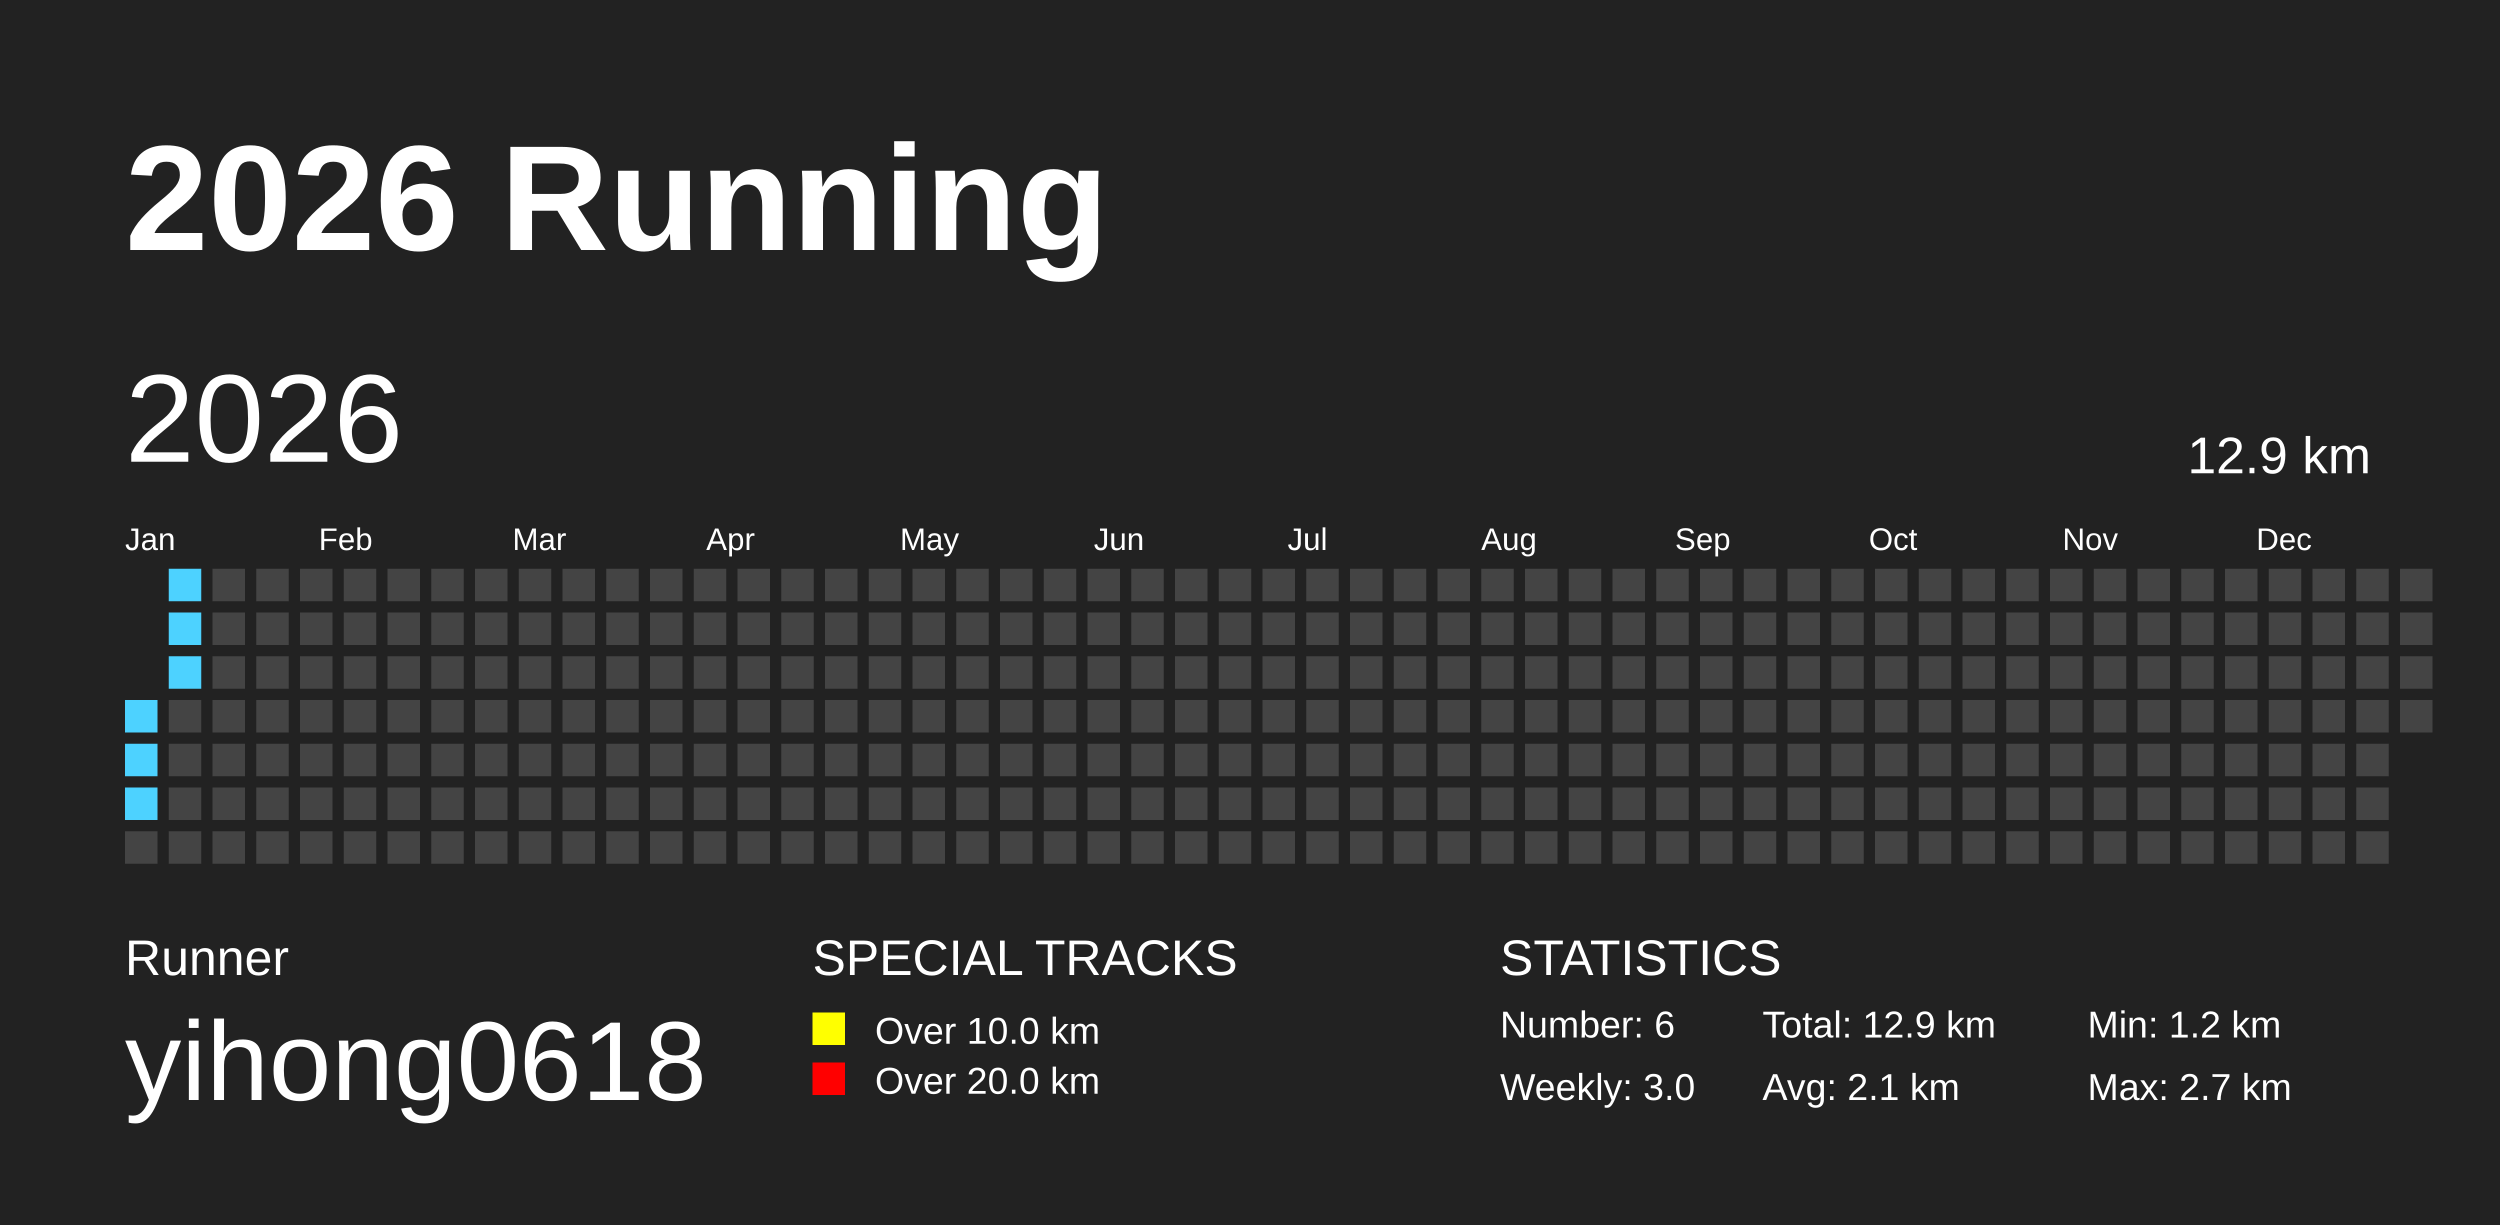
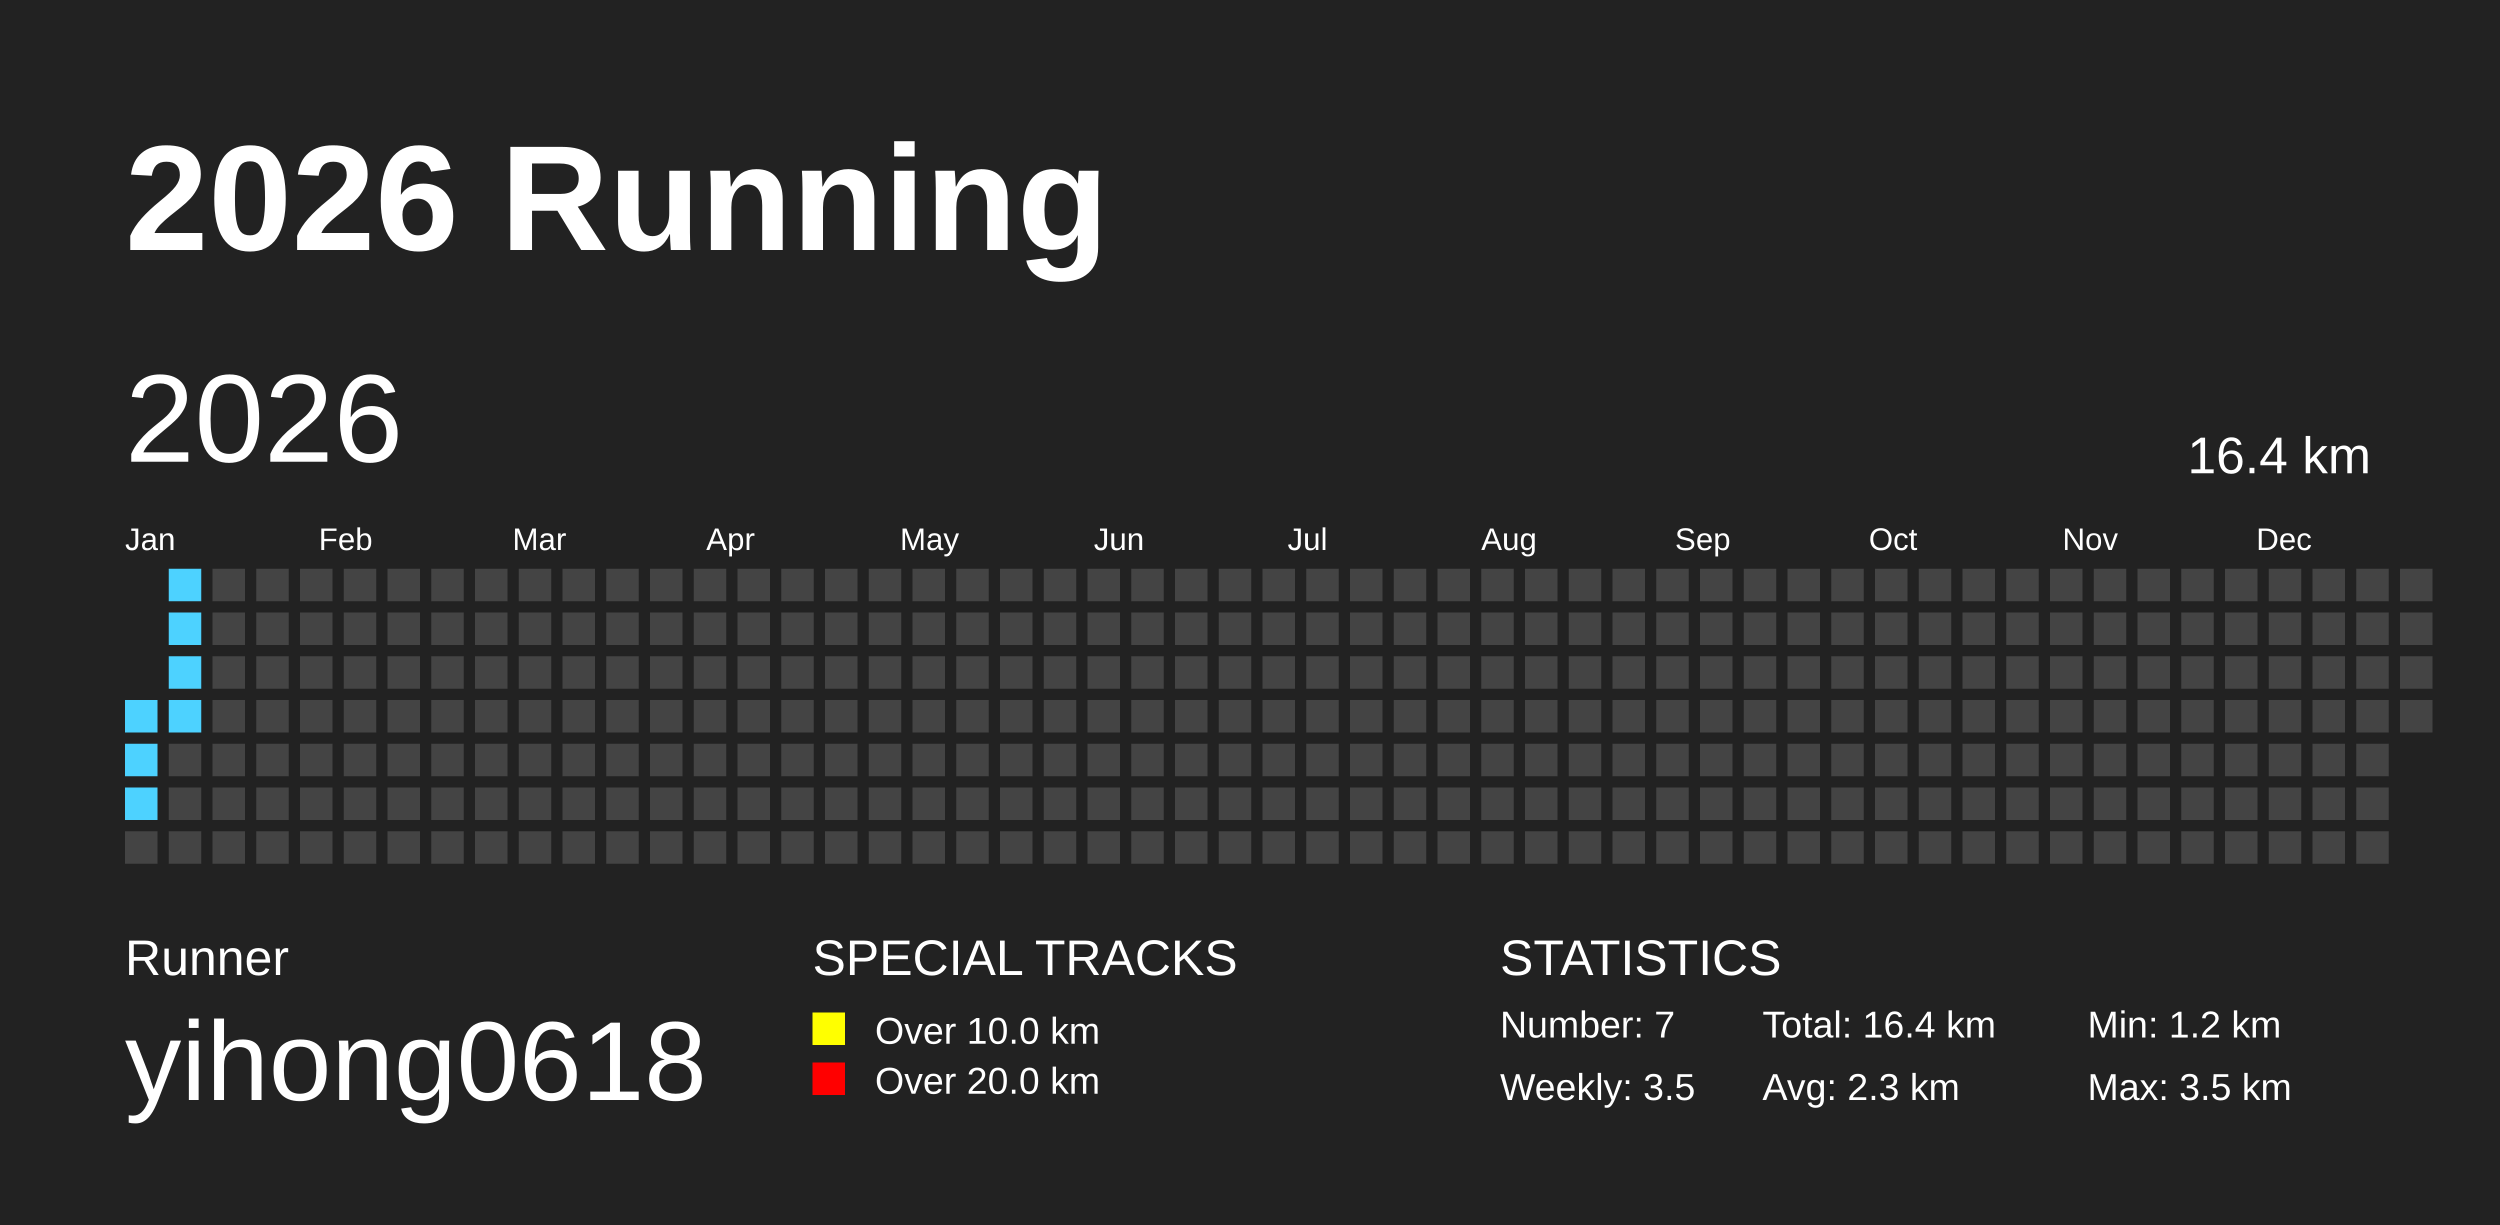
<svg xmlns="http://www.w3.org/2000/svg" baseProfile="full" height="98mm" version="1.1" viewBox="0,0,200,98" width="200mm">
  <defs />
  <rect fill="#222222" height="98" width="200" x="0" y="0" />
  <text fill="#FFFFFF" style="font-size:12px; font-family:Arial; font-weight:bold;" x="10" y="20">2026 Running</text>
  <text fill="#FFFFFF" style="font-size:4px; font-family:Arial" x="10" y="78">Runner</text>
  <text fill="#FFFFFF" style="font-size:9px; font-family:Arial" x="10" y="88">yihong0618</text>
  <text fill="#FFFFFF" style="font-size:4px; font-family:Arial" x="65" y="78">SPECIAL TRACKS</text>
  <rect fill="yellow" height="2.6" width="2.6" x="65" y="81" />
  <text fill="#FFFFFF" style="font-size:3px; font-family:Arial" x="70" y="83.5">Over 10.0 km</text>
  <rect fill="red" height="2.6" width="2.6" x="65" y="85" />
  <text fill="#FFFFFF" style="font-size:3px; font-family:Arial" x="70" y="87.5">Over 20.0 km</text>
  <text fill="#FFFFFF" style="font-size:4px; font-family:Arial" x="120" y="78">STATISTICS</text>
-   <text fill="#FFFFFF" style="font-size:3px; font-family:Arial" x="120" y="83">Number: 6</text>
-   <text fill="#FFFFFF" style="font-size:3px; font-family:Arial" x="120" y="88">Weekly: 3.0</text>
-   <text fill="#FFFFFF" style="font-size:3px; font-family:Arial" x="141" y="83">Total: 12.9 km</text>
-   <text fill="#FFFFFF" style="font-size:3px; font-family:Arial" x="141" y="88">Avg: 2.1 km</text>
+   <text fill="#FFFFFF" style="font-size:3px; font-family:Arial" x="120" y="83">Number: 7</text>
+   <text fill="#FFFFFF" style="font-size:3px; font-family:Arial" x="120" y="88">Weekly: 3.5</text>
+   <text fill="#FFFFFF" style="font-size:3px; font-family:Arial" x="141" y="83">Total: 16.4 km</text>
+   <text fill="#FFFFFF" style="font-size:3px; font-family:Arial" x="141" y="88">Avg: 2.3 km</text>
  <text fill="#FFFFFF" style="font-size:3px; font-family:Arial" x="167" y="83">Min: 1.2 km</text>
-   <text fill="#FFFFFF" style="font-size:3px; font-family:Arial" x="167" y="88">Max: 2.7 km</text>
+   <text fill="#FFFFFF" style="font-size:3px; font-family:Arial" x="167" y="88">Max: 3.5 km</text>
  <text dominant-baseline="hanging" fill="#FFFFFF" style="font-size:10.0px; font-family:Arial;" x="10" y="30">2026</text>
-   <text dominant-baseline="hanging" fill="#FFFFFF" style="font-size:4.125px; font-family:Arial;" x="175" y="35">12.9 km</text>
+   <text dominant-baseline="hanging" fill="#FFFFFF" style="font-size:4.125px; font-family:Arial;" x="175" y="35">16.4 km</text>
  <text fill="#FFFFFF" style="font-size:2.5px; font-family:Arial" x="10.0" y="44">Jan</text>
  <text fill="#FFFFFF" style="font-size:2.5px; font-family:Arial" x="25.5" y="44">Feb</text>
  <text fill="#FFFFFF" style="font-size:2.5px; font-family:Arial" x="41.0" y="44">Mar</text>
  <text fill="#FFFFFF" style="font-size:2.5px; font-family:Arial" x="56.5" y="44">Apr</text>
  <text fill="#FFFFFF" style="font-size:2.5px; font-family:Arial" x="72.0" y="44">May</text>
  <text fill="#FFFFFF" style="font-size:2.5px; font-family:Arial" x="87.5" y="44">Jun</text>
  <text fill="#FFFFFF" style="font-size:2.5px; font-family:Arial" x="103.0" y="44">Jul</text>
  <text fill="#FFFFFF" style="font-size:2.5px; font-family:Arial" x="118.5" y="44">Aug</text>
  <text fill="#FFFFFF" style="font-size:2.5px; font-family:Arial" x="134.0" y="44">Sep</text>
  <text fill="#FFFFFF" style="font-size:2.5px; font-family:Arial" x="149.5" y="44">Oct</text>
  <text fill="#FFFFFF" style="font-size:2.5px; font-family:Arial" x="165.0" y="44">Nov</text>
  <text fill="#FFFFFF" style="font-size:2.5px; font-family:Arial" x="180.5" y="44">Dec</text>
  <rect fill="#4DD2FF" height="2.6" width="2.6" x="10.0" y="56.0" />
  <rect fill="#4DD2FF" height="2.6" width="2.6" x="10.0" y="59.5" />
  <rect fill="#4DD2FF" height="2.6" width="2.6" x="10.0" y="63.0" />
  <rect fill="#444444" height="2.6" width="2.6" x="10.0" y="66.5" />
  <rect fill="#4DD2FF" height="2.6" width="2.6" x="13.5" y="45.5" />
  <rect fill="#4DD2FF" height="2.6" width="2.6" x="13.5" y="49.0" />
  <rect fill="#4DD2FF" height="2.6" width="2.6" x="13.5" y="52.5" />
-   <rect fill="#444444" height="2.6" width="2.6" x="13.5" y="56.0" />
+   <rect fill="#4DD2FF" height="2.6" width="2.6" x="13.5" y="56.0" />
  <rect fill="#444444" height="2.6" width="2.6" x="13.5" y="59.5" />
  <rect fill="#444444" height="2.6" width="2.6" x="13.5" y="63.0" />
  <rect fill="#444444" height="2.6" width="2.6" x="13.5" y="66.5" />
  <rect fill="#444444" height="2.6" width="2.6" x="17.0" y="45.5" />
  <rect fill="#444444" height="2.6" width="2.6" x="17.0" y="49.0" />
  <rect fill="#444444" height="2.6" width="2.6" x="17.0" y="52.5" />
  <rect fill="#444444" height="2.6" width="2.6" x="17.0" y="56.0" />
  <rect fill="#444444" height="2.6" width="2.6" x="17.0" y="59.5" />
  <rect fill="#444444" height="2.6" width="2.6" x="17.0" y="63.0" />
  <rect fill="#444444" height="2.6" width="2.6" x="17.0" y="66.5" />
  <rect fill="#444444" height="2.6" width="2.6" x="20.5" y="45.5" />
  <rect fill="#444444" height="2.6" width="2.6" x="20.5" y="49.0" />
  <rect fill="#444444" height="2.6" width="2.6" x="20.5" y="52.5" />
  <rect fill="#444444" height="2.6" width="2.6" x="20.5" y="56.0" />
  <rect fill="#444444" height="2.6" width="2.6" x="20.5" y="59.5" />
  <rect fill="#444444" height="2.6" width="2.6" x="20.5" y="63.0" />
  <rect fill="#444444" height="2.6" width="2.6" x="20.5" y="66.5" />
  <rect fill="#444444" height="2.6" width="2.6" x="24.0" y="45.5" />
  <rect fill="#444444" height="2.6" width="2.6" x="24.0" y="49.0" />
  <rect fill="#444444" height="2.6" width="2.6" x="24.0" y="52.5" />
  <rect fill="#444444" height="2.6" width="2.6" x="24.0" y="56.0" />
  <rect fill="#444444" height="2.6" width="2.6" x="24.0" y="59.5" />
  <rect fill="#444444" height="2.6" width="2.6" x="24.0" y="63.0" />
  <rect fill="#444444" height="2.6" width="2.6" x="24.0" y="66.5" />
  <rect fill="#444444" height="2.6" width="2.6" x="27.5" y="45.5" />
  <rect fill="#444444" height="2.6" width="2.6" x="27.5" y="49.0" />
  <rect fill="#444444" height="2.6" width="2.6" x="27.5" y="52.5" />
  <rect fill="#444444" height="2.6" width="2.6" x="27.5" y="56.0" />
  <rect fill="#444444" height="2.6" width="2.6" x="27.5" y="59.5" />
  <rect fill="#444444" height="2.6" width="2.6" x="27.5" y="63.0" />
  <rect fill="#444444" height="2.6" width="2.6" x="27.5" y="66.5" />
  <rect fill="#444444" height="2.6" width="2.6" x="31.0" y="45.5" />
  <rect fill="#444444" height="2.6" width="2.6" x="31.0" y="49.0" />
  <rect fill="#444444" height="2.6" width="2.6" x="31.0" y="52.5" />
  <rect fill="#444444" height="2.6" width="2.6" x="31.0" y="56.0" />
  <rect fill="#444444" height="2.6" width="2.6" x="31.0" y="59.5" />
  <rect fill="#444444" height="2.6" width="2.6" x="31.0" y="63.0" />
  <rect fill="#444444" height="2.6" width="2.6" x="31.0" y="66.5" />
  <rect fill="#444444" height="2.6" width="2.6" x="34.5" y="45.5" />
  <rect fill="#444444" height="2.6" width="2.6" x="34.5" y="49.0" />
  <rect fill="#444444" height="2.6" width="2.6" x="34.5" y="52.5" />
  <rect fill="#444444" height="2.6" width="2.6" x="34.5" y="56.0" />
  <rect fill="#444444" height="2.6" width="2.6" x="34.5" y="59.5" />
  <rect fill="#444444" height="2.6" width="2.6" x="34.5" y="63.0" />
  <rect fill="#444444" height="2.6" width="2.6" x="34.5" y="66.5" />
  <rect fill="#444444" height="2.6" width="2.6" x="38.0" y="45.5" />
  <rect fill="#444444" height="2.6" width="2.6" x="38.0" y="49.0" />
  <rect fill="#444444" height="2.6" width="2.6" x="38.0" y="52.5" />
  <rect fill="#444444" height="2.6" width="2.6" x="38.0" y="56.0" />
  <rect fill="#444444" height="2.6" width="2.6" x="38.0" y="59.5" />
  <rect fill="#444444" height="2.6" width="2.6" x="38.0" y="63.0" />
  <rect fill="#444444" height="2.6" width="2.6" x="38.0" y="66.5" />
  <rect fill="#444444" height="2.6" width="2.6" x="41.5" y="45.5" />
  <rect fill="#444444" height="2.6" width="2.6" x="41.5" y="49.0" />
  <rect fill="#444444" height="2.6" width="2.6" x="41.5" y="52.5" />
  <rect fill="#444444" height="2.6" width="2.6" x="41.5" y="56.0" />
  <rect fill="#444444" height="2.6" width="2.6" x="41.5" y="59.5" />
  <rect fill="#444444" height="2.6" width="2.6" x="41.5" y="63.0" />
  <rect fill="#444444" height="2.6" width="2.6" x="41.5" y="66.5" />
  <rect fill="#444444" height="2.6" width="2.6" x="45.0" y="45.5" />
  <rect fill="#444444" height="2.6" width="2.6" x="45.0" y="49.0" />
  <rect fill="#444444" height="2.6" width="2.6" x="45.0" y="52.5" />
  <rect fill="#444444" height="2.6" width="2.6" x="45.0" y="56.0" />
  <rect fill="#444444" height="2.6" width="2.6" x="45.0" y="59.5" />
  <rect fill="#444444" height="2.6" width="2.6" x="45.0" y="63.0" />
  <rect fill="#444444" height="2.6" width="2.6" x="45.0" y="66.5" />
  <rect fill="#444444" height="2.6" width="2.6" x="48.5" y="45.5" />
  <rect fill="#444444" height="2.6" width="2.6" x="48.5" y="49.0" />
  <rect fill="#444444" height="2.6" width="2.6" x="48.5" y="52.5" />
  <rect fill="#444444" height="2.6" width="2.6" x="48.5" y="56.0" />
  <rect fill="#444444" height="2.6" width="2.6" x="48.5" y="59.5" />
  <rect fill="#444444" height="2.6" width="2.6" x="48.5" y="63.0" />
  <rect fill="#444444" height="2.6" width="2.6" x="48.5" y="66.5" />
  <rect fill="#444444" height="2.6" width="2.6" x="52.0" y="45.5" />
  <rect fill="#444444" height="2.6" width="2.6" x="52.0" y="49.0" />
  <rect fill="#444444" height="2.6" width="2.6" x="52.0" y="52.5" />
  <rect fill="#444444" height="2.6" width="2.6" x="52.0" y="56.0" />
  <rect fill="#444444" height="2.6" width="2.6" x="52.0" y="59.5" />
  <rect fill="#444444" height="2.6" width="2.6" x="52.0" y="63.0" />
  <rect fill="#444444" height="2.6" width="2.6" x="52.0" y="66.5" />
  <rect fill="#444444" height="2.6" width="2.6" x="55.5" y="45.5" />
  <rect fill="#444444" height="2.6" width="2.6" x="55.5" y="49.0" />
  <rect fill="#444444" height="2.6" width="2.6" x="55.5" y="52.5" />
  <rect fill="#444444" height="2.6" width="2.6" x="55.5" y="56.0" />
  <rect fill="#444444" height="2.6" width="2.6" x="55.5" y="59.5" />
  <rect fill="#444444" height="2.6" width="2.6" x="55.5" y="63.0" />
  <rect fill="#444444" height="2.6" width="2.6" x="55.5" y="66.5" />
  <rect fill="#444444" height="2.6" width="2.6" x="59.0" y="45.5" />
  <rect fill="#444444" height="2.6" width="2.6" x="59.0" y="49.0" />
  <rect fill="#444444" height="2.6" width="2.6" x="59.0" y="52.5" />
  <rect fill="#444444" height="2.6" width="2.6" x="59.0" y="56.0" />
  <rect fill="#444444" height="2.6" width="2.6" x="59.0" y="59.5" />
  <rect fill="#444444" height="2.6" width="2.6" x="59.0" y="63.0" />
  <rect fill="#444444" height="2.6" width="2.6" x="59.0" y="66.5" />
  <rect fill="#444444" height="2.6" width="2.6" x="62.5" y="45.5" />
  <rect fill="#444444" height="2.6" width="2.6" x="62.5" y="49.0" />
  <rect fill="#444444" height="2.6" width="2.6" x="62.5" y="52.5" />
  <rect fill="#444444" height="2.6" width="2.6" x="62.5" y="56.0" />
  <rect fill="#444444" height="2.6" width="2.6" x="62.5" y="59.5" />
  <rect fill="#444444" height="2.6" width="2.6" x="62.5" y="63.0" />
  <rect fill="#444444" height="2.6" width="2.6" x="62.5" y="66.5" />
  <rect fill="#444444" height="2.6" width="2.6" x="66.0" y="45.5" />
  <rect fill="#444444" height="2.6" width="2.6" x="66.0" y="49.0" />
  <rect fill="#444444" height="2.6" width="2.6" x="66.0" y="52.5" />
  <rect fill="#444444" height="2.6" width="2.6" x="66.0" y="56.0" />
  <rect fill="#444444" height="2.6" width="2.6" x="66.0" y="59.5" />
  <rect fill="#444444" height="2.6" width="2.6" x="66.0" y="63.0" />
  <rect fill="#444444" height="2.6" width="2.6" x="66.0" y="66.5" />
  <rect fill="#444444" height="2.6" width="2.6" x="69.5" y="45.5" />
  <rect fill="#444444" height="2.6" width="2.6" x="69.5" y="49.0" />
  <rect fill="#444444" height="2.6" width="2.6" x="69.5" y="52.5" />
  <rect fill="#444444" height="2.6" width="2.6" x="69.5" y="56.0" />
  <rect fill="#444444" height="2.6" width="2.6" x="69.5" y="59.5" />
  <rect fill="#444444" height="2.6" width="2.6" x="69.5" y="63.0" />
  <rect fill="#444444" height="2.6" width="2.6" x="69.5" y="66.5" />
  <rect fill="#444444" height="2.6" width="2.6" x="73.0" y="45.5" />
  <rect fill="#444444" height="2.6" width="2.6" x="73.0" y="49.0" />
  <rect fill="#444444" height="2.6" width="2.6" x="73.0" y="52.5" />
  <rect fill="#444444" height="2.6" width="2.6" x="73.0" y="56.0" />
  <rect fill="#444444" height="2.6" width="2.6" x="73.0" y="59.5" />
  <rect fill="#444444" height="2.6" width="2.6" x="73.0" y="63.0" />
  <rect fill="#444444" height="2.6" width="2.6" x="73.0" y="66.5" />
  <rect fill="#444444" height="2.6" width="2.6" x="76.5" y="45.5" />
  <rect fill="#444444" height="2.6" width="2.6" x="76.5" y="49.0" />
  <rect fill="#444444" height="2.6" width="2.6" x="76.5" y="52.5" />
  <rect fill="#444444" height="2.6" width="2.6" x="76.5" y="56.0" />
  <rect fill="#444444" height="2.6" width="2.6" x="76.5" y="59.5" />
  <rect fill="#444444" height="2.6" width="2.6" x="76.5" y="63.0" />
  <rect fill="#444444" height="2.6" width="2.6" x="76.5" y="66.5" />
  <rect fill="#444444" height="2.6" width="2.6" x="80.0" y="45.5" />
  <rect fill="#444444" height="2.6" width="2.6" x="80.0" y="49.0" />
  <rect fill="#444444" height="2.6" width="2.6" x="80.0" y="52.5" />
  <rect fill="#444444" height="2.6" width="2.6" x="80.0" y="56.0" />
  <rect fill="#444444" height="2.6" width="2.6" x="80.0" y="59.5" />
  <rect fill="#444444" height="2.6" width="2.6" x="80.0" y="63.0" />
  <rect fill="#444444" height="2.6" width="2.6" x="80.0" y="66.5" />
  <rect fill="#444444" height="2.6" width="2.6" x="83.5" y="45.5" />
  <rect fill="#444444" height="2.6" width="2.6" x="83.5" y="49.0" />
  <rect fill="#444444" height="2.6" width="2.6" x="83.5" y="52.5" />
  <rect fill="#444444" height="2.6" width="2.6" x="83.5" y="56.0" />
  <rect fill="#444444" height="2.6" width="2.6" x="83.5" y="59.5" />
  <rect fill="#444444" height="2.6" width="2.6" x="83.5" y="63.0" />
  <rect fill="#444444" height="2.6" width="2.6" x="83.5" y="66.5" />
  <rect fill="#444444" height="2.6" width="2.6" x="87.0" y="45.5" />
  <rect fill="#444444" height="2.6" width="2.6" x="87.0" y="49.0" />
  <rect fill="#444444" height="2.6" width="2.6" x="87.0" y="52.5" />
  <rect fill="#444444" height="2.6" width="2.6" x="87.0" y="56.0" />
  <rect fill="#444444" height="2.6" width="2.6" x="87.0" y="59.5" />
  <rect fill="#444444" height="2.6" width="2.6" x="87.0" y="63.0" />
  <rect fill="#444444" height="2.6" width="2.6" x="87.0" y="66.5" />
  <rect fill="#444444" height="2.6" width="2.6" x="90.5" y="45.5" />
  <rect fill="#444444" height="2.6" width="2.6" x="90.5" y="49.0" />
  <rect fill="#444444" height="2.6" width="2.6" x="90.5" y="52.5" />
  <rect fill="#444444" height="2.6" width="2.6" x="90.5" y="56.0" />
  <rect fill="#444444" height="2.6" width="2.6" x="90.5" y="59.5" />
  <rect fill="#444444" height="2.6" width="2.6" x="90.5" y="63.0" />
  <rect fill="#444444" height="2.6" width="2.6" x="90.5" y="66.5" />
  <rect fill="#444444" height="2.6" width="2.6" x="94.0" y="45.5" />
  <rect fill="#444444" height="2.6" width="2.6" x="94.0" y="49.0" />
  <rect fill="#444444" height="2.6" width="2.6" x="94.0" y="52.5" />
  <rect fill="#444444" height="2.6" width="2.6" x="94.0" y="56.0" />
  <rect fill="#444444" height="2.6" width="2.6" x="94.0" y="59.5" />
  <rect fill="#444444" height="2.6" width="2.6" x="94.0" y="63.0" />
  <rect fill="#444444" height="2.6" width="2.6" x="94.0" y="66.5" />
  <rect fill="#444444" height="2.6" width="2.6" x="97.5" y="45.5" />
  <rect fill="#444444" height="2.6" width="2.6" x="97.5" y="49.0" />
  <rect fill="#444444" height="2.6" width="2.6" x="97.5" y="52.5" />
  <rect fill="#444444" height="2.6" width="2.6" x="97.5" y="56.0" />
  <rect fill="#444444" height="2.6" width="2.6" x="97.5" y="59.5" />
  <rect fill="#444444" height="2.6" width="2.6" x="97.5" y="63.0" />
  <rect fill="#444444" height="2.6" width="2.6" x="97.5" y="66.5" />
  <rect fill="#444444" height="2.6" width="2.6" x="101.0" y="45.5" />
  <rect fill="#444444" height="2.6" width="2.6" x="101.0" y="49.0" />
  <rect fill="#444444" height="2.6" width="2.6" x="101.0" y="52.5" />
  <rect fill="#444444" height="2.6" width="2.6" x="101.0" y="56.0" />
  <rect fill="#444444" height="2.6" width="2.6" x="101.0" y="59.5" />
  <rect fill="#444444" height="2.6" width="2.6" x="101.0" y="63.0" />
  <rect fill="#444444" height="2.6" width="2.6" x="101.0" y="66.5" />
  <rect fill="#444444" height="2.6" width="2.6" x="104.5" y="45.5" />
  <rect fill="#444444" height="2.6" width="2.6" x="104.5" y="49.0" />
  <rect fill="#444444" height="2.6" width="2.6" x="104.5" y="52.5" />
  <rect fill="#444444" height="2.6" width="2.6" x="104.5" y="56.0" />
  <rect fill="#444444" height="2.6" width="2.6" x="104.5" y="59.5" />
  <rect fill="#444444" height="2.6" width="2.6" x="104.5" y="63.0" />
  <rect fill="#444444" height="2.6" width="2.6" x="104.5" y="66.5" />
  <rect fill="#444444" height="2.6" width="2.6" x="108.0" y="45.5" />
  <rect fill="#444444" height="2.6" width="2.6" x="108.0" y="49.0" />
  <rect fill="#444444" height="2.6" width="2.6" x="108.0" y="52.5" />
  <rect fill="#444444" height="2.6" width="2.6" x="108.0" y="56.0" />
  <rect fill="#444444" height="2.6" width="2.6" x="108.0" y="59.5" />
  <rect fill="#444444" height="2.6" width="2.6" x="108.0" y="63.0" />
  <rect fill="#444444" height="2.6" width="2.6" x="108.0" y="66.5" />
  <rect fill="#444444" height="2.6" width="2.6" x="111.5" y="45.5" />
  <rect fill="#444444" height="2.6" width="2.6" x="111.5" y="49.0" />
  <rect fill="#444444" height="2.6" width="2.6" x="111.5" y="52.5" />
  <rect fill="#444444" height="2.6" width="2.6" x="111.5" y="56.0" />
  <rect fill="#444444" height="2.6" width="2.6" x="111.5" y="59.5" />
  <rect fill="#444444" height="2.6" width="2.6" x="111.5" y="63.0" />
  <rect fill="#444444" height="2.6" width="2.6" x="111.5" y="66.5" />
  <rect fill="#444444" height="2.6" width="2.6" x="115.0" y="45.5" />
  <rect fill="#444444" height="2.6" width="2.6" x="115.0" y="49.0" />
  <rect fill="#444444" height="2.6" width="2.6" x="115.0" y="52.5" />
  <rect fill="#444444" height="2.6" width="2.6" x="115.0" y="56.0" />
  <rect fill="#444444" height="2.6" width="2.6" x="115.0" y="59.5" />
  <rect fill="#444444" height="2.6" width="2.6" x="115.0" y="63.0" />
  <rect fill="#444444" height="2.6" width="2.6" x="115.0" y="66.5" />
  <rect fill="#444444" height="2.6" width="2.6" x="118.5" y="45.5" />
  <rect fill="#444444" height="2.6" width="2.6" x="118.5" y="49.0" />
  <rect fill="#444444" height="2.6" width="2.6" x="118.5" y="52.5" />
  <rect fill="#444444" height="2.6" width="2.6" x="118.5" y="56.0" />
  <rect fill="#444444" height="2.6" width="2.6" x="118.5" y="59.5" />
  <rect fill="#444444" height="2.6" width="2.6" x="118.5" y="63.0" />
  <rect fill="#444444" height="2.6" width="2.6" x="118.5" y="66.5" />
  <rect fill="#444444" height="2.6" width="2.6" x="122.0" y="45.5" />
  <rect fill="#444444" height="2.6" width="2.6" x="122.0" y="49.0" />
  <rect fill="#444444" height="2.6" width="2.6" x="122.0" y="52.5" />
  <rect fill="#444444" height="2.6" width="2.6" x="122.0" y="56.0" />
  <rect fill="#444444" height="2.6" width="2.6" x="122.0" y="59.5" />
  <rect fill="#444444" height="2.6" width="2.6" x="122.0" y="63.0" />
  <rect fill="#444444" height="2.6" width="2.6" x="122.0" y="66.5" />
  <rect fill="#444444" height="2.6" width="2.6" x="125.5" y="45.5" />
  <rect fill="#444444" height="2.6" width="2.6" x="125.5" y="49.0" />
  <rect fill="#444444" height="2.6" width="2.6" x="125.5" y="52.5" />
  <rect fill="#444444" height="2.6" width="2.6" x="125.5" y="56.0" />
  <rect fill="#444444" height="2.6" width="2.6" x="125.5" y="59.5" />
  <rect fill="#444444" height="2.6" width="2.6" x="125.5" y="63.0" />
  <rect fill="#444444" height="2.6" width="2.6" x="125.5" y="66.5" />
  <rect fill="#444444" height="2.6" width="2.6" x="129.0" y="45.5" />
  <rect fill="#444444" height="2.6" width="2.6" x="129.0" y="49.0" />
  <rect fill="#444444" height="2.6" width="2.6" x="129.0" y="52.5" />
  <rect fill="#444444" height="2.6" width="2.6" x="129.0" y="56.0" />
  <rect fill="#444444" height="2.6" width="2.6" x="129.0" y="59.5" />
  <rect fill="#444444" height="2.6" width="2.6" x="129.0" y="63.0" />
  <rect fill="#444444" height="2.6" width="2.6" x="129.0" y="66.5" />
  <rect fill="#444444" height="2.6" width="2.6" x="132.5" y="45.5" />
  <rect fill="#444444" height="2.6" width="2.6" x="132.5" y="49.0" />
  <rect fill="#444444" height="2.6" width="2.6" x="132.5" y="52.5" />
  <rect fill="#444444" height="2.6" width="2.6" x="132.5" y="56.0" />
  <rect fill="#444444" height="2.6" width="2.6" x="132.5" y="59.5" />
  <rect fill="#444444" height="2.6" width="2.6" x="132.5" y="63.0" />
  <rect fill="#444444" height="2.6" width="2.6" x="132.5" y="66.5" />
  <rect fill="#444444" height="2.6" width="2.6" x="136.0" y="45.5" />
  <rect fill="#444444" height="2.6" width="2.6" x="136.0" y="49.0" />
  <rect fill="#444444" height="2.6" width="2.6" x="136.0" y="52.5" />
  <rect fill="#444444" height="2.6" width="2.6" x="136.0" y="56.0" />
  <rect fill="#444444" height="2.6" width="2.6" x="136.0" y="59.5" />
  <rect fill="#444444" height="2.6" width="2.6" x="136.0" y="63.0" />
  <rect fill="#444444" height="2.6" width="2.6" x="136.0" y="66.5" />
  <rect fill="#444444" height="2.6" width="2.6" x="139.5" y="45.5" />
  <rect fill="#444444" height="2.6" width="2.6" x="139.5" y="49.0" />
  <rect fill="#444444" height="2.6" width="2.6" x="139.5" y="52.5" />
  <rect fill="#444444" height="2.6" width="2.6" x="139.5" y="56.0" />
  <rect fill="#444444" height="2.6" width="2.6" x="139.5" y="59.5" />
  <rect fill="#444444" height="2.6" width="2.6" x="139.5" y="63.0" />
  <rect fill="#444444" height="2.6" width="2.6" x="139.5" y="66.5" />
  <rect fill="#444444" height="2.6" width="2.6" x="143.0" y="45.5" />
  <rect fill="#444444" height="2.6" width="2.6" x="143.0" y="49.0" />
  <rect fill="#444444" height="2.6" width="2.6" x="143.0" y="52.5" />
  <rect fill="#444444" height="2.6" width="2.6" x="143.0" y="56.0" />
  <rect fill="#444444" height="2.6" width="2.6" x="143.0" y="59.5" />
  <rect fill="#444444" height="2.6" width="2.6" x="143.0" y="63.0" />
  <rect fill="#444444" height="2.6" width="2.6" x="143.0" y="66.5" />
  <rect fill="#444444" height="2.6" width="2.6" x="146.5" y="45.5" />
  <rect fill="#444444" height="2.6" width="2.6" x="146.5" y="49.0" />
  <rect fill="#444444" height="2.6" width="2.6" x="146.5" y="52.5" />
  <rect fill="#444444" height="2.6" width="2.6" x="146.5" y="56.0" />
  <rect fill="#444444" height="2.6" width="2.6" x="146.5" y="59.5" />
  <rect fill="#444444" height="2.6" width="2.6" x="146.5" y="63.0" />
  <rect fill="#444444" height="2.6" width="2.6" x="146.5" y="66.5" />
  <rect fill="#444444" height="2.6" width="2.6" x="150.0" y="45.5" />
  <rect fill="#444444" height="2.6" width="2.6" x="150.0" y="49.0" />
  <rect fill="#444444" height="2.6" width="2.6" x="150.0" y="52.5" />
  <rect fill="#444444" height="2.6" width="2.6" x="150.0" y="56.0" />
  <rect fill="#444444" height="2.6" width="2.6" x="150.0" y="59.5" />
  <rect fill="#444444" height="2.6" width="2.6" x="150.0" y="63.0" />
  <rect fill="#444444" height="2.6" width="2.6" x="150.0" y="66.5" />
  <rect fill="#444444" height="2.6" width="2.6" x="153.5" y="45.5" />
  <rect fill="#444444" height="2.6" width="2.6" x="153.5" y="49.0" />
  <rect fill="#444444" height="2.6" width="2.6" x="153.5" y="52.5" />
  <rect fill="#444444" height="2.6" width="2.6" x="153.5" y="56.0" />
  <rect fill="#444444" height="2.6" width="2.6" x="153.5" y="59.5" />
  <rect fill="#444444" height="2.6" width="2.6" x="153.5" y="63.0" />
  <rect fill="#444444" height="2.6" width="2.6" x="153.5" y="66.5" />
  <rect fill="#444444" height="2.6" width="2.6" x="157.0" y="45.5" />
  <rect fill="#444444" height="2.6" width="2.6" x="157.0" y="49.0" />
  <rect fill="#444444" height="2.6" width="2.6" x="157.0" y="52.5" />
  <rect fill="#444444" height="2.6" width="2.6" x="157.0" y="56.0" />
  <rect fill="#444444" height="2.6" width="2.6" x="157.0" y="59.5" />
  <rect fill="#444444" height="2.6" width="2.6" x="157.0" y="63.0" />
  <rect fill="#444444" height="2.6" width="2.6" x="157.0" y="66.5" />
  <rect fill="#444444" height="2.6" width="2.6" x="160.5" y="45.5" />
  <rect fill="#444444" height="2.6" width="2.6" x="160.5" y="49.0" />
  <rect fill="#444444" height="2.6" width="2.6" x="160.5" y="52.5" />
  <rect fill="#444444" height="2.6" width="2.6" x="160.5" y="56.0" />
  <rect fill="#444444" height="2.6" width="2.6" x="160.5" y="59.5" />
  <rect fill="#444444" height="2.6" width="2.6" x="160.5" y="63.0" />
  <rect fill="#444444" height="2.6" width="2.6" x="160.5" y="66.5" />
  <rect fill="#444444" height="2.6" width="2.6" x="164.0" y="45.5" />
  <rect fill="#444444" height="2.6" width="2.6" x="164.0" y="49.0" />
  <rect fill="#444444" height="2.6" width="2.6" x="164.0" y="52.5" />
  <rect fill="#444444" height="2.6" width="2.6" x="164.0" y="56.0" />
  <rect fill="#444444" height="2.6" width="2.6" x="164.0" y="59.5" />
  <rect fill="#444444" height="2.6" width="2.6" x="164.0" y="63.0" />
  <rect fill="#444444" height="2.6" width="2.6" x="164.0" y="66.5" />
  <rect fill="#444444" height="2.6" width="2.6" x="167.5" y="45.5" />
  <rect fill="#444444" height="2.6" width="2.6" x="167.5" y="49.0" />
  <rect fill="#444444" height="2.6" width="2.6" x="167.5" y="52.5" />
  <rect fill="#444444" height="2.6" width="2.6" x="167.5" y="56.0" />
  <rect fill="#444444" height="2.6" width="2.6" x="167.5" y="59.5" />
  <rect fill="#444444" height="2.6" width="2.6" x="167.5" y="63.0" />
  <rect fill="#444444" height="2.6" width="2.6" x="167.5" y="66.5" />
  <rect fill="#444444" height="2.6" width="2.6" x="171.0" y="45.5" />
  <rect fill="#444444" height="2.6" width="2.6" x="171.0" y="49.0" />
  <rect fill="#444444" height="2.6" width="2.6" x="171.0" y="52.5" />
  <rect fill="#444444" height="2.6" width="2.6" x="171.0" y="56.0" />
  <rect fill="#444444" height="2.6" width="2.6" x="171.0" y="59.5" />
  <rect fill="#444444" height="2.6" width="2.6" x="171.0" y="63.0" />
  <rect fill="#444444" height="2.6" width="2.6" x="171.0" y="66.5" />
  <rect fill="#444444" height="2.6" width="2.6" x="174.5" y="45.5" />
  <rect fill="#444444" height="2.6" width="2.6" x="174.5" y="49.0" />
  <rect fill="#444444" height="2.6" width="2.6" x="174.5" y="52.5" />
  <rect fill="#444444" height="2.6" width="2.6" x="174.5" y="56.0" />
  <rect fill="#444444" height="2.6" width="2.6" x="174.5" y="59.5" />
  <rect fill="#444444" height="2.6" width="2.6" x="174.5" y="63.0" />
  <rect fill="#444444" height="2.6" width="2.6" x="174.5" y="66.5" />
  <rect fill="#444444" height="2.6" width="2.6" x="178.0" y="45.5" />
  <rect fill="#444444" height="2.6" width="2.6" x="178.0" y="49.0" />
  <rect fill="#444444" height="2.6" width="2.6" x="178.0" y="52.5" />
  <rect fill="#444444" height="2.6" width="2.6" x="178.0" y="56.0" />
  <rect fill="#444444" height="2.6" width="2.6" x="178.0" y="59.5" />
  <rect fill="#444444" height="2.6" width="2.6" x="178.0" y="63.0" />
  <rect fill="#444444" height="2.6" width="2.6" x="178.0" y="66.5" />
  <rect fill="#444444" height="2.6" width="2.6" x="181.5" y="45.5" />
  <rect fill="#444444" height="2.6" width="2.6" x="181.5" y="49.0" />
  <rect fill="#444444" height="2.6" width="2.6" x="181.5" y="52.5" />
  <rect fill="#444444" height="2.6" width="2.6" x="181.5" y="56.0" />
  <rect fill="#444444" height="2.6" width="2.6" x="181.5" y="59.5" />
  <rect fill="#444444" height="2.6" width="2.6" x="181.5" y="63.0" />
  <rect fill="#444444" height="2.6" width="2.6" x="181.5" y="66.5" />
  <rect fill="#444444" height="2.6" width="2.6" x="185.0" y="45.5" />
  <rect fill="#444444" height="2.6" width="2.6" x="185.0" y="49.0" />
  <rect fill="#444444" height="2.6" width="2.6" x="185.0" y="52.5" />
  <rect fill="#444444" height="2.6" width="2.6" x="185.0" y="56.0" />
  <rect fill="#444444" height="2.6" width="2.6" x="185.0" y="59.5" />
  <rect fill="#444444" height="2.6" width="2.6" x="185.0" y="63.0" />
  <rect fill="#444444" height="2.6" width="2.6" x="185.0" y="66.5" />
  <rect fill="#444444" height="2.6" width="2.6" x="188.5" y="45.5" />
  <rect fill="#444444" height="2.6" width="2.6" x="188.5" y="49.0" />
  <rect fill="#444444" height="2.6" width="2.6" x="188.5" y="52.5" />
  <rect fill="#444444" height="2.6" width="2.6" x="188.5" y="56.0" />
  <rect fill="#444444" height="2.6" width="2.6" x="188.5" y="59.5" />
  <rect fill="#444444" height="2.6" width="2.6" x="188.5" y="63.0" />
  <rect fill="#444444" height="2.6" width="2.6" x="188.5" y="66.5" />
  <rect fill="#444444" height="2.6" width="2.6" x="192.0" y="45.5" />
  <rect fill="#444444" height="2.6" width="2.6" x="192.0" y="49.0" />
  <rect fill="#444444" height="2.6" width="2.6" x="192.0" y="52.5" />
  <rect fill="#444444" height="2.6" width="2.6" x="192.0" y="56.0" />
</svg>
